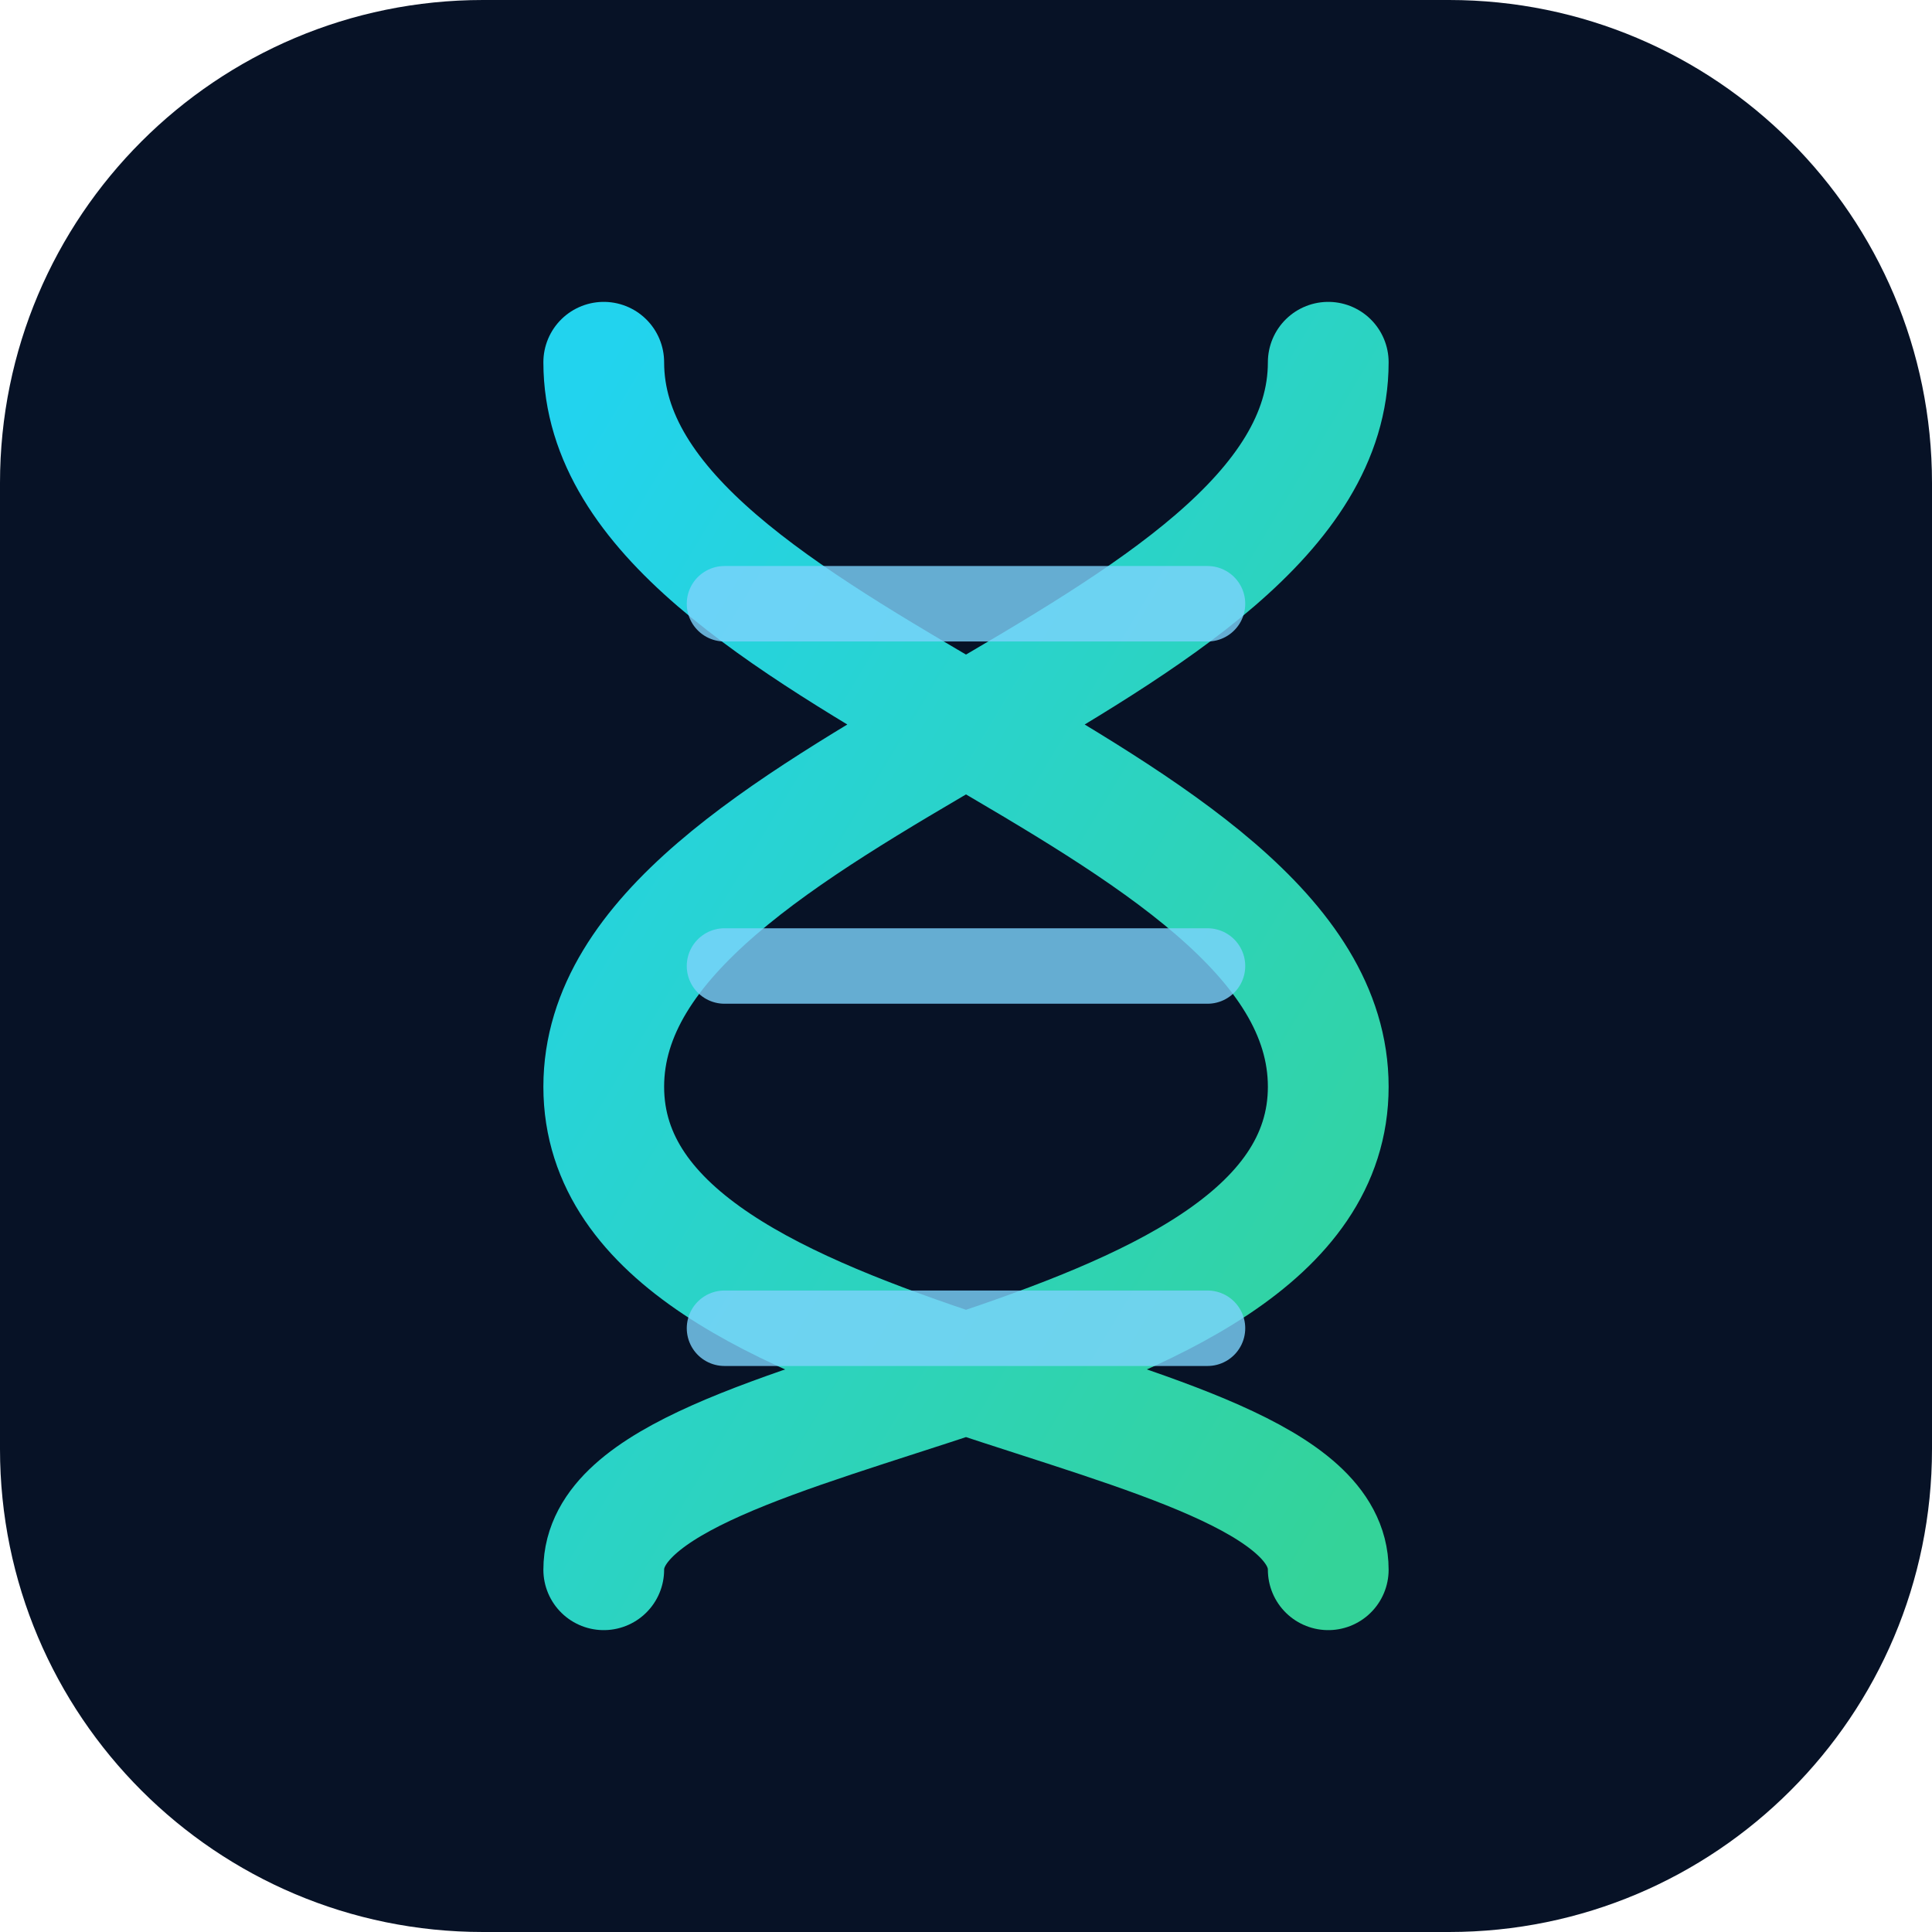
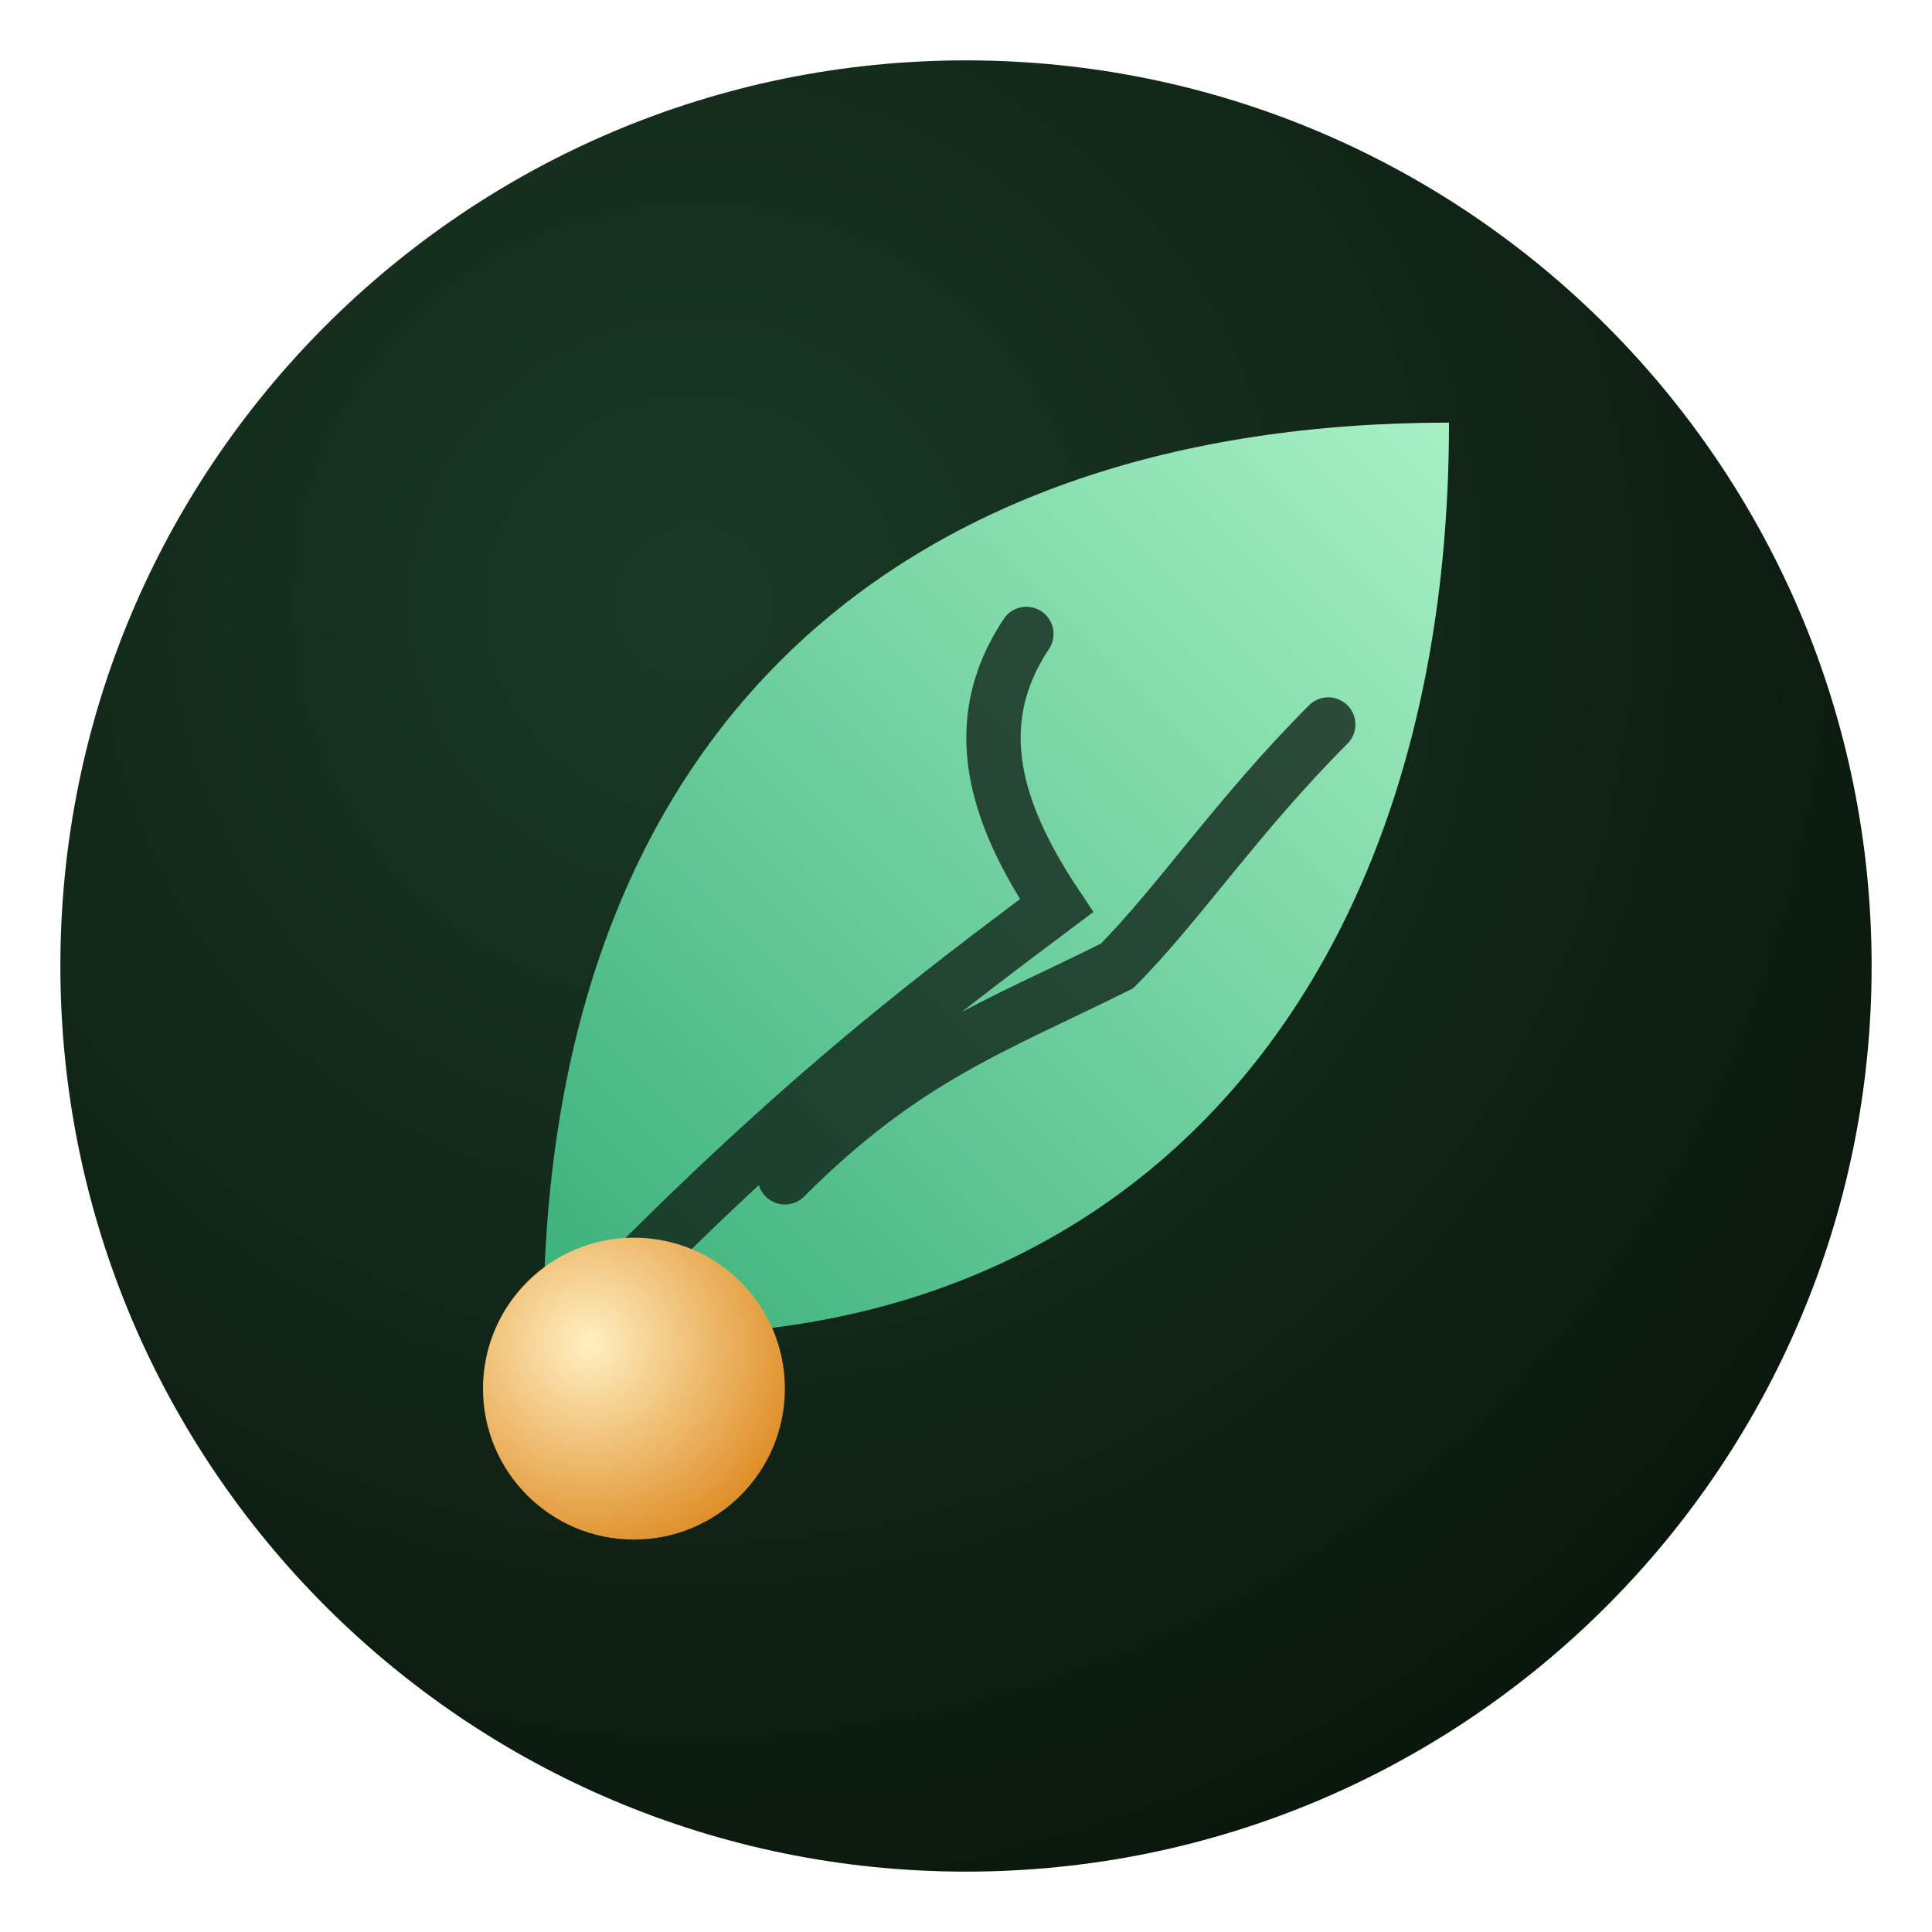
<svg xmlns="http://www.w3.org/2000/svg" viewBox="0 0 64 64">
  <defs>
-     <linearGradient id="g" x1="0" y1="0" x2="1" y2="1">
-       <stop offset="0" stop-color="#22d3ee" />
-       <stop offset="1" stop-color="#34d399" />
+     <linearGradient id="l" x1="0" y1="1" x2="1" y2="0">
+       <stop offset="0" stop-color="#3ab07a" />
+       <stop offset="1" stop-color="#a6f0c4" />
    </linearGradient>
+     <radialGradient id="b" cx="0.35" cy="0.3" r="0.85">
+       <stop offset="0" stop-color="#1a3a26" />
+       <stop offset="1" stop-color="#081209" />
+     </radialGradient>
+     <radialGradient id="s" cx="0.35" cy="0.35" r="0.7">
+       <stop offset="0" stop-color="#fff0c2" />
+       <stop offset="1" stop-color="#e0902a" />
+     </radialGradient>
  </defs>
-   <rect width="64" height="64" rx="16" fill="#071226" />
-   <path d="M20 12c0 10 24 14 24 24S20 46 20 52M44 12c0 10-24 14-24 24s24 10 24 16" fill="none" stroke="url(#g)" stroke-width="4" stroke-linecap="round" />
-   <path d="M24 20h16M24 32h16M24 44h16" stroke="#7dd3fc" stroke-width="2.5" stroke-linecap="round" opacity=".8" />
+   <circle cx="32" cy="32" r="30" fill="url(#b)" />
+   <path d="M18 44 C 18 24 30 14 48 14 C 48 34 36 46 18 44 Z" fill="url(#l)" />
+   <path d="M21 42 C 27 36 31 33 35 30 C 33 27 32 24 34 21 M 26 39 C 30 35 33 34 37 32 C 39 30 41 27 44 24" stroke="#0b1810" stroke-width="1.8" stroke-linecap="round" fill="none" opacity=".75" />
+   <circle cx="21" cy="46" r="5" fill="url(#s)" />
</svg>
